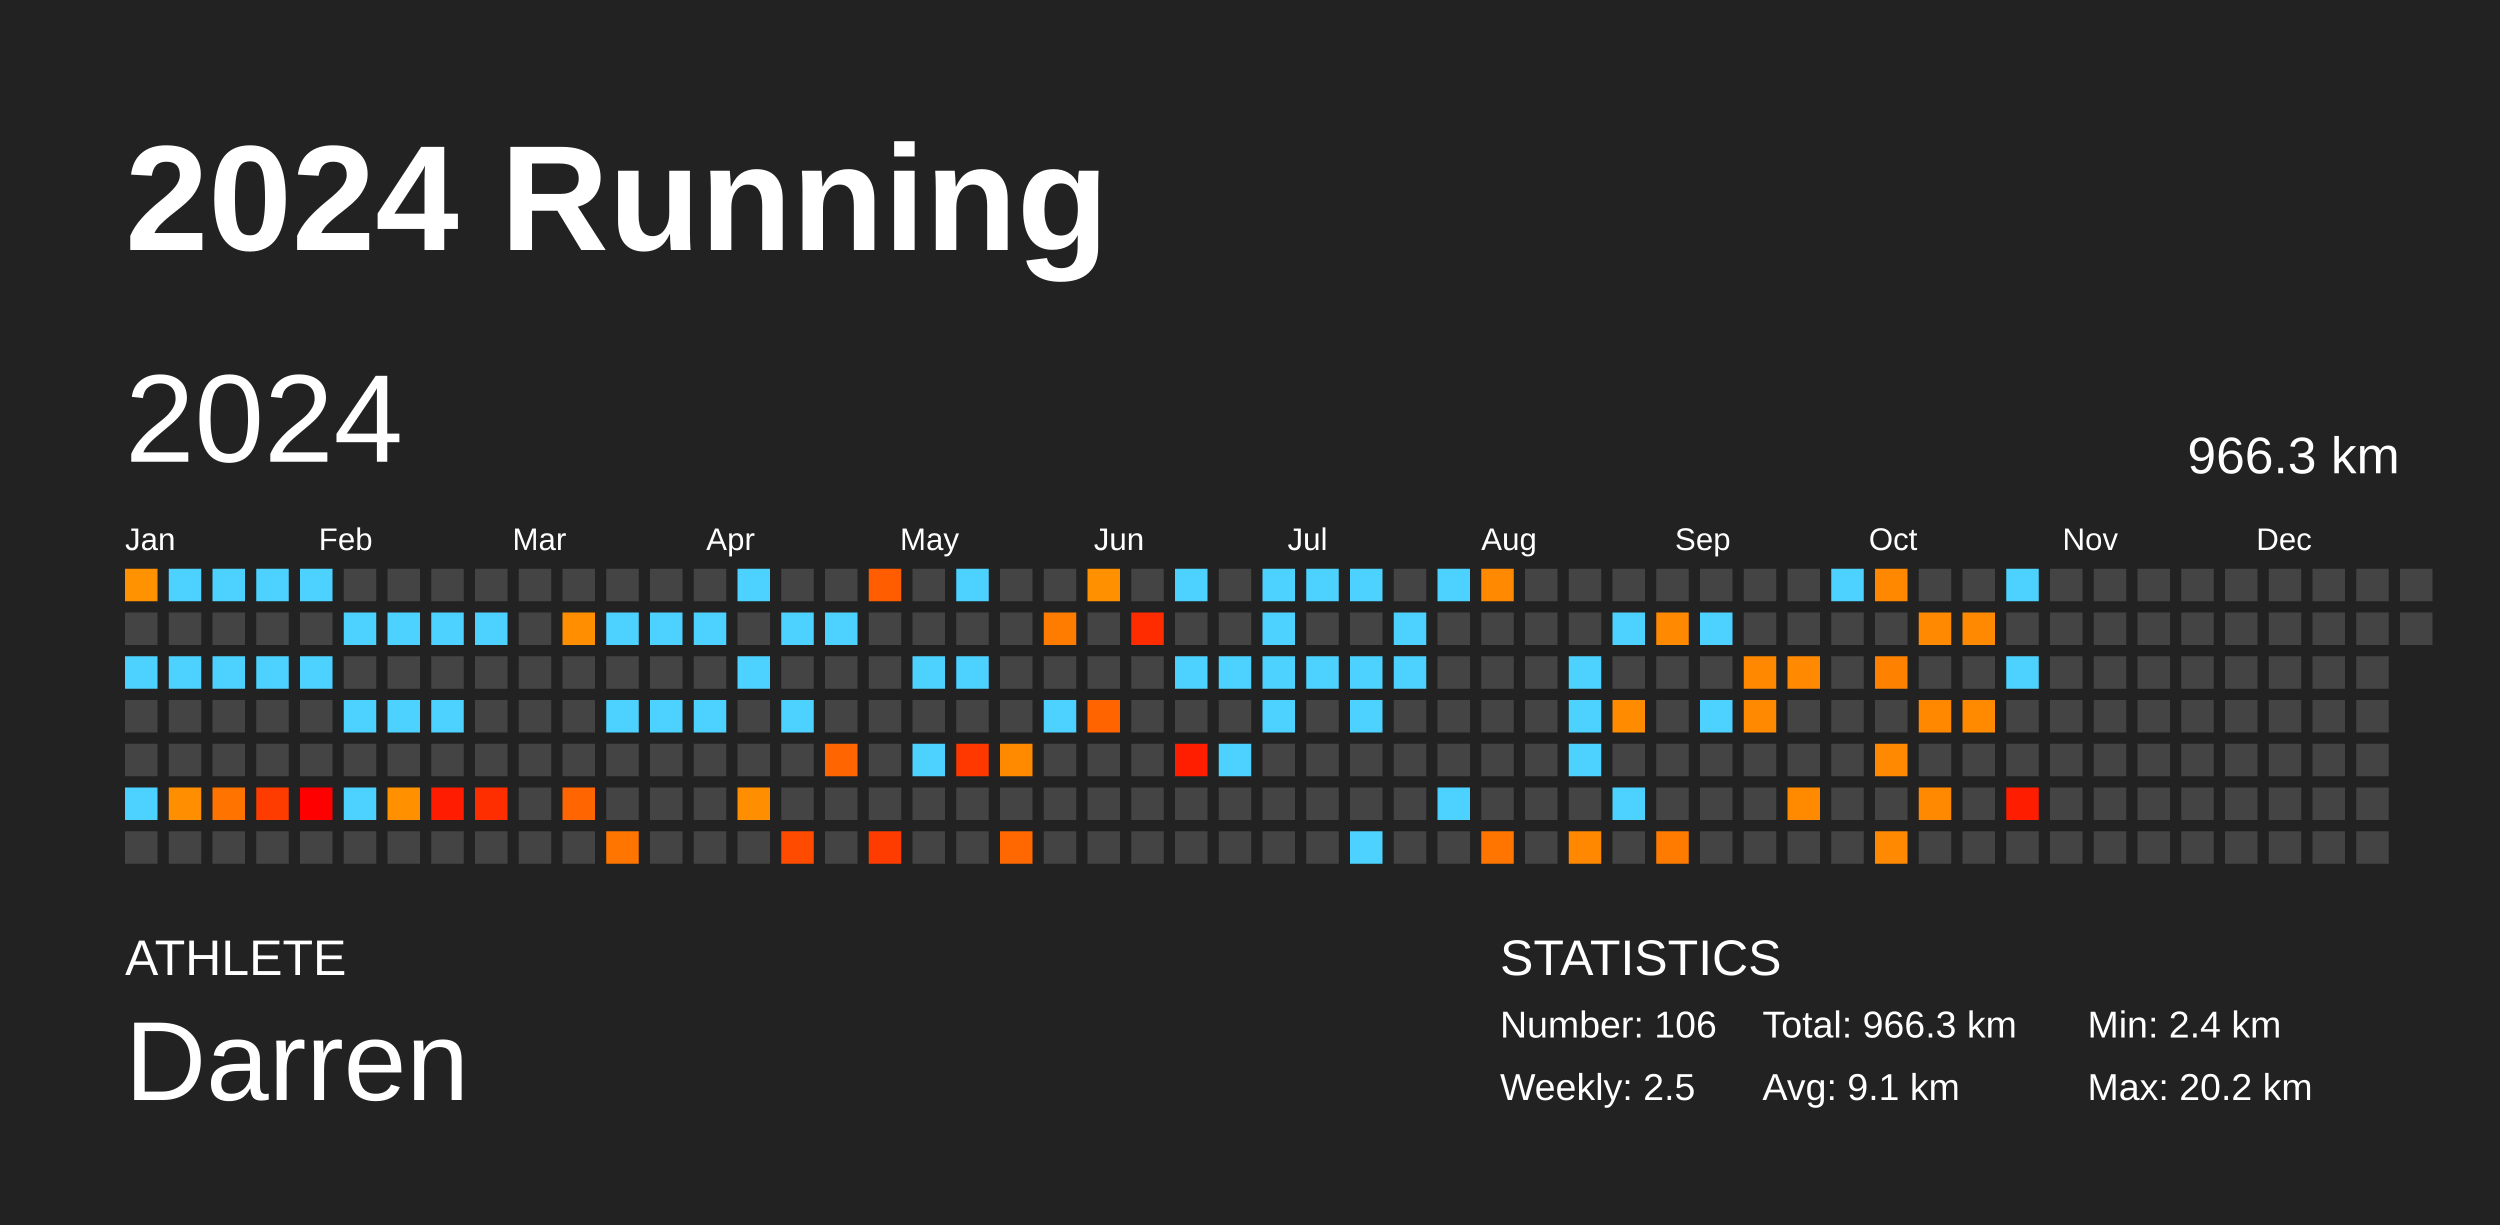
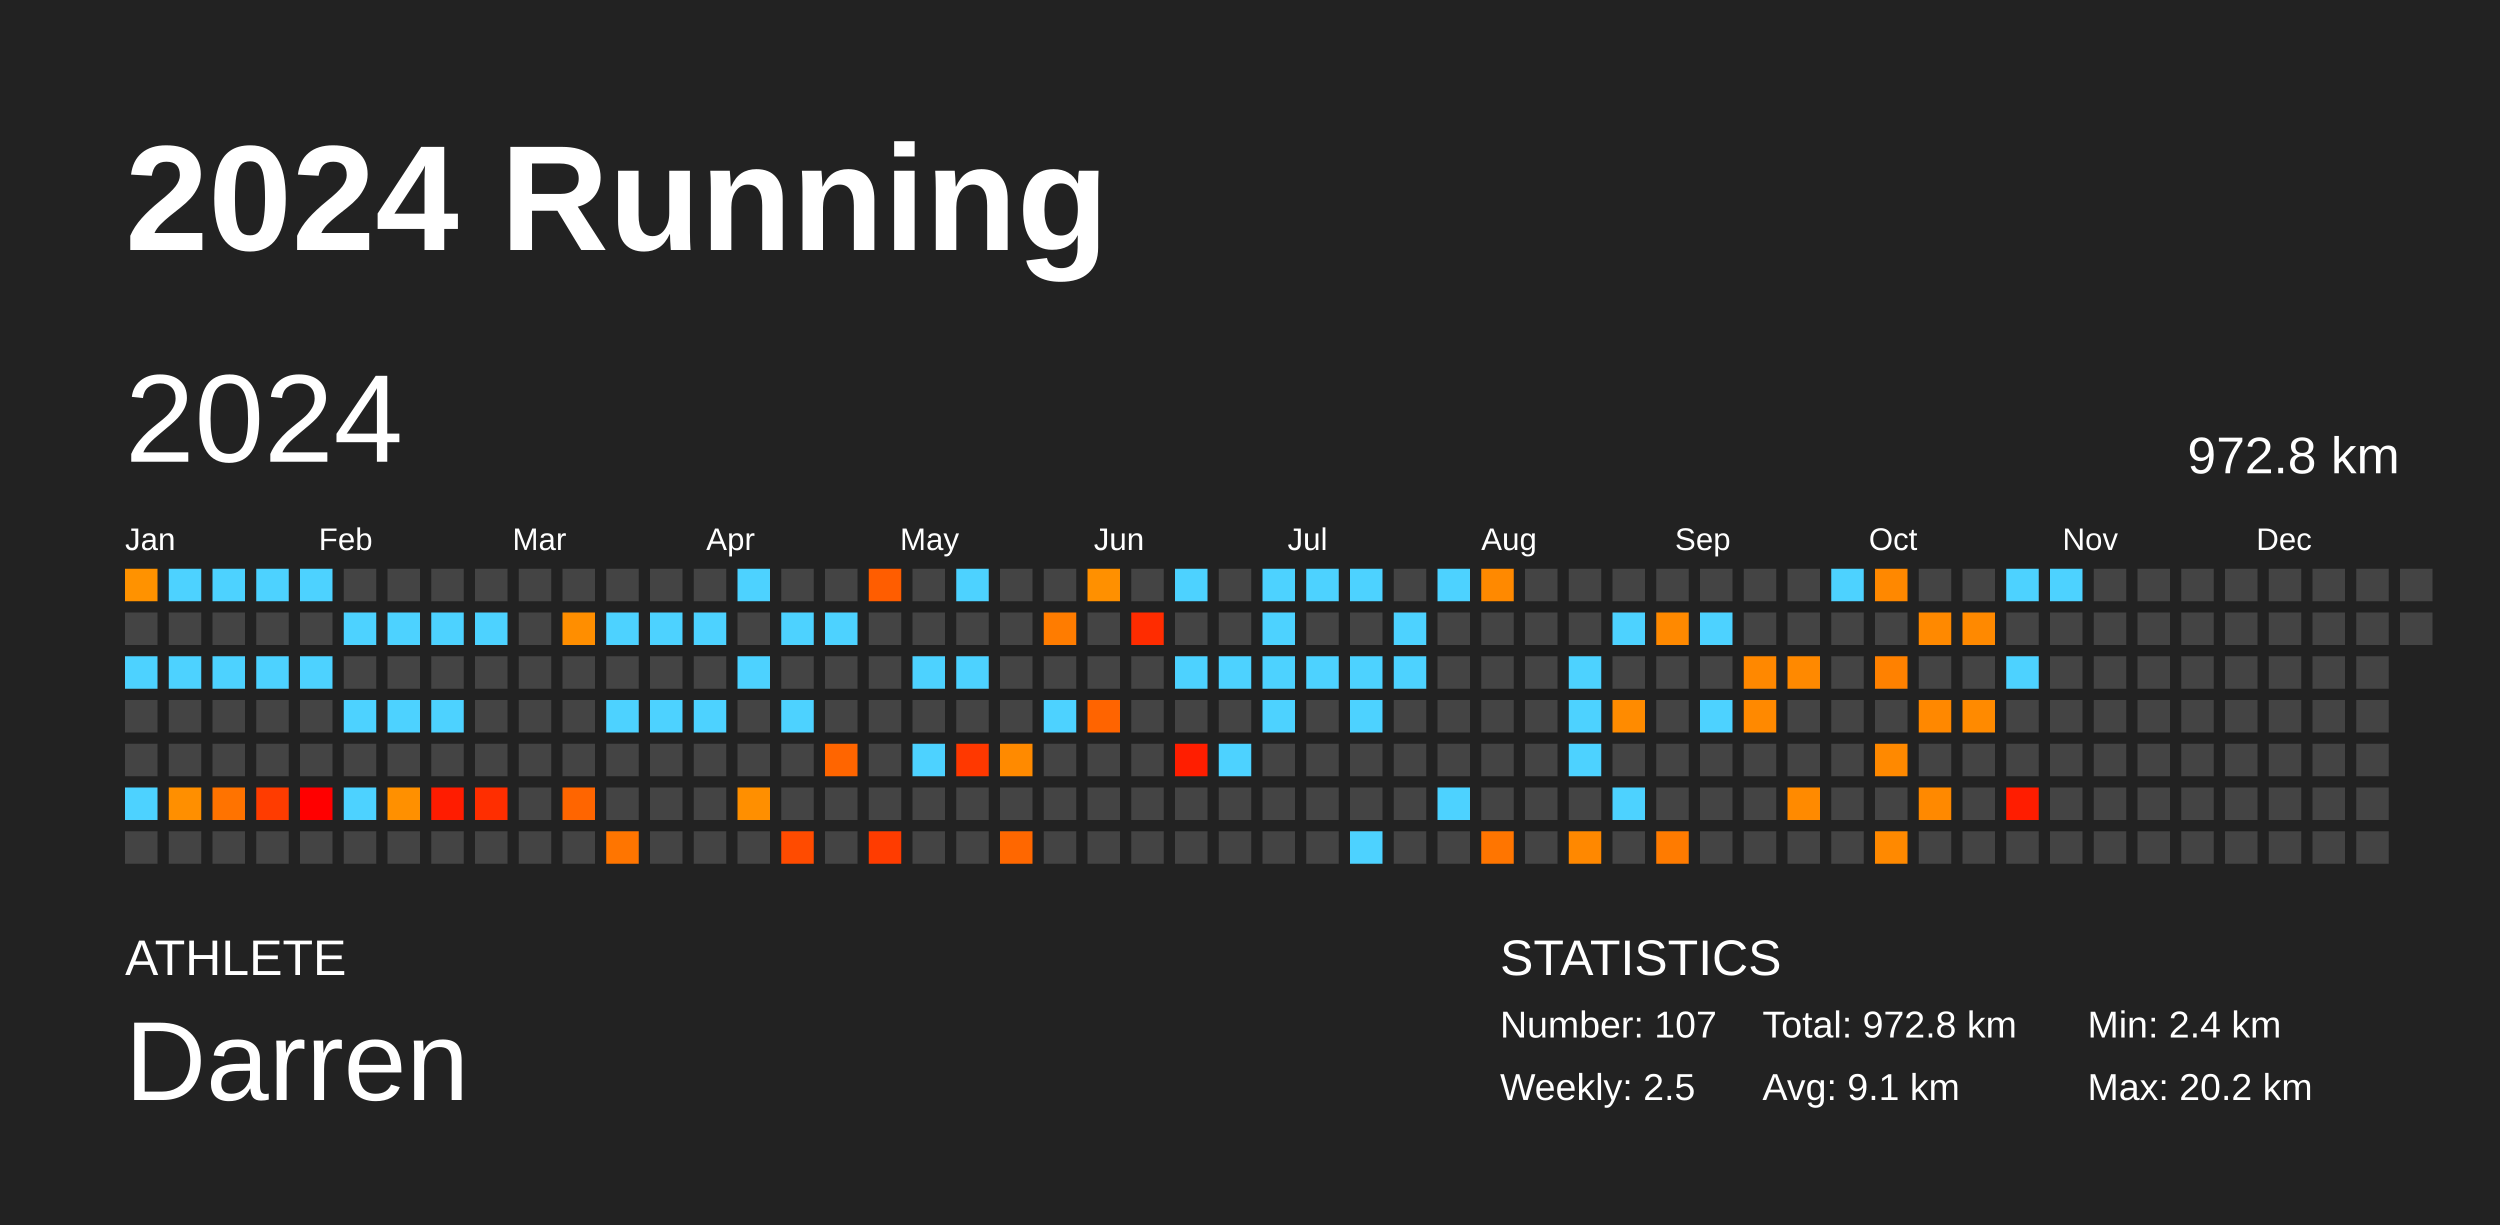
<svg xmlns="http://www.w3.org/2000/svg" baseProfile="full" height="98mm" version="1.1" viewBox="0,0,200,98" width="200mm">
  <defs />
  <rect fill="#222222" height="98" width="200" x="0" y="0" />
  <text fill="#FFFFFF" style="font-size:12px; font-family:Arial; font-weight:bold;" x="10" y="20">2024 Running</text>
  <text fill="#FFFFFF" style="font-size:4px; font-family:Arial" x="10" y="78">ATHLETE</text>
  <text fill="#FFFFFF" style="font-size:9px; font-family:Arial" x="10" y="88">Darren</text>
  <text fill="#FFFFFF" style="font-size:4px; font-family:Arial" x="120" y="78">STATISTICS</text>
-   <text fill="#FFFFFF" style="font-size:3px; font-family:Arial" x="120" y="83">Number: 106</text>
+   <text fill="#FFFFFF" style="font-size:3px; font-family:Arial" x="120" y="83">Number: 107</text>
  <text fill="#FFFFFF" style="font-size:3px; font-family:Arial" x="120" y="88">Weekly: 2.5</text>
-   <text fill="#FFFFFF" style="font-size:3px; font-family:Arial" x="141" y="83">Total: 966.3 km</text>
+   <text fill="#FFFFFF" style="font-size:3px; font-family:Arial" x="141" y="83">Total: 972.8 km</text>
  <text fill="#FFFFFF" style="font-size:3px; font-family:Arial" x="141" y="88">Avg: 9.1 km</text>
  <text fill="#FFFFFF" style="font-size:3px; font-family:Arial" x="167" y="83">Min: 2.4 km</text>
  <text fill="#FFFFFF" style="font-size:3px; font-family:Arial" x="167" y="88">Max: 20.2 km</text>
  <text dominant-baseline="hanging" fill="#FFFFFF" style="font-size:10.0px; font-family:Arial;" x="10" y="30">2024</text>
-   <text dominant-baseline="hanging" fill="#FFFFFF" style="font-size:4.125px; font-family:Arial;" x="175" y="35">966.3 km</text>
+   <text dominant-baseline="hanging" fill="#FFFFFF" style="font-size:4.125px; font-family:Arial;" x="175" y="35">972.8 km</text>
  <text fill="#FFFFFF" style="font-size:2.5px; font-family:Arial" x="10.0" y="44">Jan</text>
  <text fill="#FFFFFF" style="font-size:2.5px; font-family:Arial" x="25.5" y="44">Feb</text>
  <text fill="#FFFFFF" style="font-size:2.5px; font-family:Arial" x="41.0" y="44">Mar</text>
  <text fill="#FFFFFF" style="font-size:2.5px; font-family:Arial" x="56.5" y="44">Apr</text>
  <text fill="#FFFFFF" style="font-size:2.5px; font-family:Arial" x="72.0" y="44">May</text>
  <text fill="#FFFFFF" style="font-size:2.5px; font-family:Arial" x="87.5" y="44">Jun</text>
  <text fill="#FFFFFF" style="font-size:2.5px; font-family:Arial" x="103.0" y="44">Jul</text>
  <text fill="#FFFFFF" style="font-size:2.5px; font-family:Arial" x="118.5" y="44">Aug</text>
  <text fill="#FFFFFF" style="font-size:2.5px; font-family:Arial" x="134.0" y="44">Sep</text>
  <text fill="#FFFFFF" style="font-size:2.5px; font-family:Arial" x="149.5" y="44">Oct</text>
  <text fill="#FFFFFF" style="font-size:2.5px; font-family:Arial" x="165.0" y="44">Nov</text>
  <text fill="#FFFFFF" style="font-size:2.5px; font-family:Arial" x="180.5" y="44">Dec</text>
  <rect fill="#ff9200" height="2.6" width="2.6" x="10.0" y="45.5" />
  <rect fill="#444444" height="2.6" width="2.6" x="10.0" y="49.0" />
  <rect fill="#4dd2ff" height="2.6" width="2.6" x="10.0" y="52.5" />
  <rect fill="#444444" height="2.6" width="2.6" x="10.0" y="56.0" />
  <rect fill="#444444" height="2.6" width="2.6" x="10.0" y="59.5" />
  <rect fill="#4dd2ff" height="2.6" width="2.6" x="10.0" y="63.0" />
  <rect fill="#444444" height="2.6" width="2.6" x="10.0" y="66.5" />
  <rect fill="#4dd2ff" height="2.6" width="2.6" x="13.5" y="45.5" />
  <rect fill="#444444" height="2.6" width="2.6" x="13.5" y="49.0" />
  <rect fill="#4dd2ff" height="2.6" width="2.6" x="13.5" y="52.5" />
  <rect fill="#444444" height="2.6" width="2.6" x="13.5" y="56.0" />
  <rect fill="#444444" height="2.6" width="2.6" x="13.5" y="59.5" />
  <rect fill="#ff8f00" height="2.6" width="2.6" x="13.5" y="63.0" />
  <rect fill="#444444" height="2.6" width="2.6" x="13.5" y="66.5" />
  <rect fill="#4dd2ff" height="2.6" width="2.6" x="17.0" y="45.5" />
  <rect fill="#444444" height="2.6" width="2.6" x="17.0" y="49.0" />
  <rect fill="#4dd2ff" height="2.6" width="2.6" x="17.0" y="52.5" />
  <rect fill="#444444" height="2.6" width="2.6" x="17.0" y="56.0" />
  <rect fill="#444444" height="2.6" width="2.6" x="17.0" y="59.5" />
  <rect fill="#ff7300" height="2.6" width="2.6" x="17.0" y="63.0" />
  <rect fill="#444444" height="2.6" width="2.6" x="17.0" y="66.5" />
  <rect fill="#4dd2ff" height="2.6" width="2.6" x="20.5" y="45.5" />
  <rect fill="#444444" height="2.6" width="2.6" x="20.5" y="49.0" />
  <rect fill="#4dd2ff" height="2.6" width="2.6" x="20.5" y="52.5" />
  <rect fill="#444444" height="2.6" width="2.6" x="20.5" y="56.0" />
  <rect fill="#444444" height="2.6" width="2.6" x="20.5" y="59.5" />
  <rect fill="#ff3c00" height="2.6" width="2.6" x="20.5" y="63.0" />
  <rect fill="#444444" height="2.6" width="2.6" x="20.5" y="66.5" />
  <rect fill="#4dd2ff" height="2.6" width="2.6" x="24.0" y="45.5" />
  <rect fill="#444444" height="2.6" width="2.6" x="24.0" y="49.0" />
  <rect fill="#4dd2ff" height="2.6" width="2.6" x="24.0" y="52.5" />
  <rect fill="#444444" height="2.6" width="2.6" x="24.0" y="56.0" />
  <rect fill="#444444" height="2.6" width="2.6" x="24.0" y="59.5" />
  <rect fill="red" height="2.6" width="2.6" x="24.0" y="63.0" />
  <rect fill="#444444" height="2.6" width="2.6" x="24.0" y="66.5" />
  <rect fill="#444444" height="2.6" width="2.6" x="27.5" y="45.5" />
  <rect fill="#4dd2ff" height="2.6" width="2.6" x="27.5" y="49.0" />
  <rect fill="#444444" height="2.6" width="2.6" x="27.5" y="52.5" />
  <rect fill="#4dd2ff" height="2.6" width="2.6" x="27.5" y="56.0" />
  <rect fill="#444444" height="2.6" width="2.6" x="27.5" y="59.5" />
  <rect fill="#4dd2ff" height="2.6" width="2.6" x="27.5" y="63.0" />
  <rect fill="#444444" height="2.6" width="2.6" x="27.5" y="66.5" />
  <rect fill="#444444" height="2.6" width="2.6" x="31.0" y="45.5" />
  <rect fill="#4dd2ff" height="2.6" width="2.6" x="31.0" y="49.0" />
  <rect fill="#444444" height="2.6" width="2.6" x="31.0" y="52.5" />
  <rect fill="#4dd2ff" height="2.6" width="2.6" x="31.0" y="56.0" />
  <rect fill="#444444" height="2.6" width="2.6" x="31.0" y="59.5" />
  <rect fill="#ff9000" height="2.6" width="2.6" x="31.0" y="63.0" />
  <rect fill="#444444" height="2.6" width="2.6" x="31.0" y="66.5" />
  <rect fill="#444444" height="2.6" width="2.6" x="34.5" y="45.5" />
  <rect fill="#4dd2ff" height="2.6" width="2.6" x="34.5" y="49.0" />
  <rect fill="#444444" height="2.6" width="2.6" x="34.5" y="52.5" />
  <rect fill="#4dd2ff" height="2.6" width="2.6" x="34.5" y="56.0" />
  <rect fill="#444444" height="2.6" width="2.6" x="34.5" y="59.5" />
  <rect fill="#ff1c00" height="2.6" width="2.6" x="34.5" y="63.0" />
  <rect fill="#444444" height="2.6" width="2.6" x="34.5" y="66.5" />
  <rect fill="#444444" height="2.6" width="2.6" x="38.0" y="45.5" />
  <rect fill="#4dd2ff" height="2.6" width="2.6" x="38.0" y="49.0" />
  <rect fill="#444444" height="2.6" width="2.6" x="38.0" y="52.5" />
  <rect fill="#444444" height="2.6" width="2.6" x="38.0" y="56.0" />
  <rect fill="#444444" height="2.6" width="2.6" x="38.0" y="59.5" />
  <rect fill="#ff2e00" height="2.6" width="2.6" x="38.0" y="63.0" />
  <rect fill="#444444" height="2.6" width="2.6" x="38.0" y="66.5" />
  <rect fill="#444444" height="2.6" width="2.6" x="41.5" y="45.5" />
  <rect fill="#444444" height="2.6" width="2.6" x="41.5" y="49.0" />
  <rect fill="#444444" height="2.6" width="2.6" x="41.5" y="52.5" />
  <rect fill="#444444" height="2.6" width="2.6" x="41.5" y="56.0" />
  <rect fill="#444444" height="2.6" width="2.6" x="41.5" y="59.5" />
  <rect fill="#444444" height="2.6" width="2.6" x="41.5" y="63.0" />
  <rect fill="#444444" height="2.6" width="2.6" x="41.5" y="66.5" />
  <rect fill="#444444" height="2.6" width="2.6" x="45.0" y="45.5" />
  <rect fill="#ff8e00" height="2.6" width="2.6" x="45.0" y="49.0" />
  <rect fill="#444444" height="2.6" width="2.6" x="45.0" y="52.5" />
  <rect fill="#444444" height="2.6" width="2.6" x="45.0" y="56.0" />
  <rect fill="#444444" height="2.6" width="2.6" x="45.0" y="59.5" />
  <rect fill="#ff6500" height="2.6" width="2.6" x="45.0" y="63.0" />
  <rect fill="#444444" height="2.6" width="2.6" x="45.0" y="66.5" />
  <rect fill="#444444" height="2.6" width="2.6" x="48.5" y="45.5" />
  <rect fill="#4dd2ff" height="2.6" width="2.6" x="48.5" y="49.0" />
  <rect fill="#444444" height="2.6" width="2.6" x="48.5" y="52.5" />
  <rect fill="#4dd2ff" height="2.6" width="2.6" x="48.5" y="56.0" />
  <rect fill="#444444" height="2.6" width="2.6" x="48.5" y="59.5" />
  <rect fill="#444444" height="2.6" width="2.6" x="48.5" y="63.0" />
  <rect fill="#ff7500" height="2.6" width="2.6" x="48.5" y="66.5" />
  <rect fill="#444444" height="2.6" width="2.6" x="52.0" y="45.5" />
  <rect fill="#4dd2ff" height="2.6" width="2.6" x="52.0" y="49.0" />
  <rect fill="#444444" height="2.6" width="2.6" x="52.0" y="52.5" />
  <rect fill="#4dd2ff" height="2.6" width="2.6" x="52.0" y="56.0" />
  <rect fill="#444444" height="2.6" width="2.6" x="52.0" y="59.5" />
  <rect fill="#444444" height="2.6" width="2.6" x="52.0" y="63.0" />
  <rect fill="#444444" height="2.6" width="2.6" x="52.0" y="66.5" />
  <rect fill="#444444" height="2.6" width="2.6" x="55.5" y="45.5" />
  <rect fill="#4dd2ff" height="2.6" width="2.6" x="55.5" y="49.0" />
  <rect fill="#444444" height="2.6" width="2.6" x="55.5" y="52.5" />
  <rect fill="#4dd2ff" height="2.6" width="2.6" x="55.5" y="56.0" />
  <rect fill="#444444" height="2.6" width="2.6" x="55.5" y="59.5" />
  <rect fill="#444444" height="2.6" width="2.6" x="55.5" y="63.0" />
  <rect fill="#444444" height="2.6" width="2.6" x="55.5" y="66.5" />
  <rect fill="#4dd2ff" height="2.6" width="2.6" x="59.0" y="45.5" />
  <rect fill="#444444" height="2.6" width="2.6" x="59.0" y="49.0" />
  <rect fill="#4dd2ff" height="2.6" width="2.6" x="59.0" y="52.5" />
  <rect fill="#444444" height="2.6" width="2.6" x="59.0" y="56.0" />
  <rect fill="#444444" height="2.6" width="2.6" x="59.0" y="59.5" />
  <rect fill="#ff8f00" height="2.6" width="2.6" x="59.0" y="63.0" />
  <rect fill="#444444" height="2.6" width="2.6" x="59.0" y="66.5" />
  <rect fill="#444444" height="2.6" width="2.6" x="62.5" y="45.5" />
  <rect fill="#4dd2ff" height="2.6" width="2.6" x="62.5" y="49.0" />
  <rect fill="#444444" height="2.6" width="2.6" x="62.5" y="52.5" />
  <rect fill="#4dd2ff" height="2.6" width="2.6" x="62.5" y="56.0" />
  <rect fill="#444444" height="2.6" width="2.6" x="62.5" y="59.5" />
  <rect fill="#444444" height="2.6" width="2.6" x="62.5" y="63.0" />
  <rect fill="#ff4b00" height="2.6" width="2.6" x="62.5" y="66.5" />
  <rect fill="#444444" height="2.6" width="2.6" x="66.0" y="45.5" />
  <rect fill="#4dd2ff" height="2.6" width="2.6" x="66.0" y="49.0" />
  <rect fill="#444444" height="2.6" width="2.6" x="66.0" y="52.5" />
  <rect fill="#444444" height="2.6" width="2.6" x="66.0" y="56.0" />
  <rect fill="#ff6500" height="2.6" width="2.6" x="66.0" y="59.5" />
  <rect fill="#444444" height="2.6" width="2.6" x="66.0" y="63.0" />
  <rect fill="#444444" height="2.6" width="2.6" x="66.0" y="66.5" />
  <rect fill="#ff5d00" height="2.6" width="2.6" x="69.5" y="45.5" />
  <rect fill="#444444" height="2.6" width="2.6" x="69.5" y="49.0" />
  <rect fill="#444444" height="2.6" width="2.6" x="69.5" y="52.5" />
  <rect fill="#444444" height="2.6" width="2.6" x="69.5" y="56.0" />
  <rect fill="#444444" height="2.6" width="2.6" x="69.5" y="59.5" />
  <rect fill="#444444" height="2.6" width="2.6" x="69.5" y="63.0" />
  <rect fill="#ff3c00" height="2.6" width="2.6" x="69.5" y="66.5" />
  <rect fill="#444444" height="2.6" width="2.6" x="73.0" y="45.5" />
  <rect fill="#444444" height="2.6" width="2.6" x="73.0" y="49.0" />
  <rect fill="#4dd2ff" height="2.6" width="2.6" x="73.0" y="52.5" />
  <rect fill="#444444" height="2.6" width="2.6" x="73.0" y="56.0" />
  <rect fill="#4dd2ff" height="2.6" width="2.6" x="73.0" y="59.5" />
  <rect fill="#444444" height="2.6" width="2.6" x="73.0" y="63.0" />
  <rect fill="#444444" height="2.6" width="2.6" x="73.0" y="66.5" />
  <rect fill="#4dd2ff" height="2.6" width="2.6" x="76.5" y="45.5" />
  <rect fill="#444444" height="2.6" width="2.6" x="76.5" y="49.0" />
  <rect fill="#4dd2ff" height="2.6" width="2.6" x="76.5" y="52.5" />
  <rect fill="#444444" height="2.6" width="2.6" x="76.5" y="56.0" />
  <rect fill="#ff3800" height="2.6" width="2.6" x="76.5" y="59.5" />
  <rect fill="#444444" height="2.6" width="2.6" x="76.5" y="63.0" />
  <rect fill="#444444" height="2.6" width="2.6" x="76.5" y="66.5" />
  <rect fill="#444444" height="2.6" width="2.6" x="80.0" y="45.5" />
  <rect fill="#444444" height="2.6" width="2.6" x="80.0" y="49.0" />
  <rect fill="#444444" height="2.6" width="2.6" x="80.0" y="52.5" />
  <rect fill="#444444" height="2.6" width="2.6" x="80.0" y="56.0" />
  <rect fill="#ff8a00" height="2.6" width="2.6" x="80.0" y="59.5" />
  <rect fill="#444444" height="2.6" width="2.6" x="80.0" y="63.0" />
  <rect fill="#ff6700" height="2.6" width="2.6" x="80.0" y="66.5" />
  <rect fill="#444444" height="2.6" width="2.6" x="83.5" y="45.5" />
  <rect fill="#ff7c00" height="2.6" width="2.6" x="83.5" y="49.0" />
  <rect fill="#444444" height="2.6" width="2.6" x="83.5" y="52.5" />
  <rect fill="#4dd2ff" height="2.6" width="2.6" x="83.5" y="56.0" />
  <rect fill="#444444" height="2.6" width="2.6" x="83.5" y="59.5" />
  <rect fill="#444444" height="2.6" width="2.6" x="83.5" y="63.0" />
  <rect fill="#444444" height="2.6" width="2.6" x="83.5" y="66.5" />
  <rect fill="#ff9000" height="2.6" width="2.6" x="87.0" y="45.5" />
  <rect fill="#444444" height="2.6" width="2.6" x="87.0" y="49.0" />
  <rect fill="#444444" height="2.6" width="2.6" x="87.0" y="52.5" />
  <rect fill="#ff6400" height="2.6" width="2.6" x="87.0" y="56.0" />
  <rect fill="#444444" height="2.6" width="2.6" x="87.0" y="59.5" />
  <rect fill="#444444" height="2.6" width="2.6" x="87.0" y="63.0" />
  <rect fill="#444444" height="2.6" width="2.6" x="87.0" y="66.5" />
  <rect fill="#444444" height="2.6" width="2.6" x="90.5" y="45.5" />
  <rect fill="#ff2c00" height="2.6" width="2.6" x="90.5" y="49.0" />
  <rect fill="#444444" height="2.6" width="2.6" x="90.5" y="52.5" />
  <rect fill="#444444" height="2.6" width="2.6" x="90.5" y="56.0" />
  <rect fill="#444444" height="2.6" width="2.6" x="90.5" y="59.5" />
  <rect fill="#444444" height="2.6" width="2.6" x="90.5" y="63.0" />
  <rect fill="#444444" height="2.6" width="2.6" x="90.5" y="66.5" />
  <rect fill="#4dd2ff" height="2.6" width="2.6" x="94.0" y="45.5" />
  <rect fill="#444444" height="2.6" width="2.6" x="94.0" y="49.0" />
  <rect fill="#4dd2ff" height="2.6" width="2.6" x="94.0" y="52.5" />
  <rect fill="#444444" height="2.6" width="2.6" x="94.0" y="56.0" />
  <rect fill="#ff1e00" height="2.6" width="2.6" x="94.0" y="59.5" />
  <rect fill="#444444" height="2.6" width="2.6" x="94.0" y="63.0" />
  <rect fill="#444444" height="2.6" width="2.6" x="94.0" y="66.5" />
  <rect fill="#444444" height="2.6" width="2.6" x="97.5" y="45.5" />
  <rect fill="#444444" height="2.6" width="2.6" x="97.5" y="49.0" />
  <rect fill="#4dd2ff" height="2.6" width="2.6" x="97.5" y="52.5" />
  <rect fill="#444444" height="2.6" width="2.6" x="97.5" y="56.0" />
  <rect fill="#4dd2ff" height="2.6" width="2.6" x="97.5" y="59.5" />
  <rect fill="#444444" height="2.6" width="2.6" x="97.5" y="63.0" />
  <rect fill="#444444" height="2.6" width="2.6" x="97.5" y="66.5" />
  <rect fill="#4dd2ff" height="2.6" width="2.6" x="101.0" y="45.5" />
  <rect fill="#4dd2ff" height="2.6" width="2.6" x="101.0" y="49.0" />
  <rect fill="#4dd2ff" height="2.6" width="2.6" x="101.0" y="52.5" />
  <rect fill="#4dd2ff" height="2.6" width="2.6" x="101.0" y="56.0" />
  <rect fill="#444444" height="2.6" width="2.6" x="101.0" y="59.5" />
  <rect fill="#444444" height="2.6" width="2.6" x="101.0" y="63.0" />
  <rect fill="#444444" height="2.6" width="2.6" x="101.0" y="66.5" />
  <rect fill="#4dd2ff" height="2.6" width="2.6" x="104.5" y="45.5" />
  <rect fill="#444444" height="2.6" width="2.6" x="104.5" y="49.0" />
  <rect fill="#4dd2ff" height="2.6" width="2.6" x="104.5" y="52.5" />
  <rect fill="#444444" height="2.6" width="2.6" x="104.5" y="56.0" />
  <rect fill="#444444" height="2.6" width="2.6" x="104.5" y="59.5" />
  <rect fill="#444444" height="2.6" width="2.6" x="104.5" y="63.0" />
  <rect fill="#444444" height="2.6" width="2.6" x="104.5" y="66.5" />
  <rect fill="#4dd2ff" height="2.6" width="2.6" x="108.0" y="45.5" />
  <rect fill="#444444" height="2.6" width="2.6" x="108.0" y="49.0" />
  <rect fill="#4dd2ff" height="2.6" width="2.6" x="108.0" y="52.5" />
  <rect fill="#4dd2ff" height="2.6" width="2.6" x="108.0" y="56.0" />
  <rect fill="#444444" height="2.6" width="2.6" x="108.0" y="59.5" />
  <rect fill="#444444" height="2.6" width="2.6" x="108.0" y="63.0" />
  <rect fill="#4dd2ff" height="2.6" width="2.6" x="108.0" y="66.5" />
  <rect fill="#444444" height="2.6" width="2.6" x="111.5" y="45.5" />
  <rect fill="#4dd2ff" height="2.6" width="2.6" x="111.5" y="49.0" />
  <rect fill="#4dd2ff" height="2.6" width="2.6" x="111.5" y="52.5" />
  <rect fill="#444444" height="2.6" width="2.6" x="111.5" y="56.0" />
  <rect fill="#444444" height="2.6" width="2.6" x="111.5" y="59.5" />
  <rect fill="#444444" height="2.6" width="2.6" x="111.5" y="63.0" />
  <rect fill="#444444" height="2.6" width="2.6" x="111.5" y="66.5" />
  <rect fill="#4dd2ff" height="2.6" width="2.6" x="115.0" y="45.5" />
  <rect fill="#444444" height="2.6" width="2.6" x="115.0" y="49.0" />
  <rect fill="#444444" height="2.6" width="2.6" x="115.0" y="52.5" />
  <rect fill="#444444" height="2.6" width="2.6" x="115.0" y="56.0" />
  <rect fill="#444444" height="2.6" width="2.6" x="115.0" y="59.5" />
  <rect fill="#4dd2ff" height="2.6" width="2.6" x="115.0" y="63.0" />
  <rect fill="#444444" height="2.6" width="2.6" x="115.0" y="66.5" />
  <rect fill="#ff8900" height="2.6" width="2.6" x="118.5" y="45.5" />
  <rect fill="#444444" height="2.6" width="2.6" x="118.5" y="49.0" />
  <rect fill="#444444" height="2.6" width="2.6" x="118.5" y="52.5" />
  <rect fill="#444444" height="2.6" width="2.6" x="118.5" y="56.0" />
  <rect fill="#444444" height="2.6" width="2.6" x="118.5" y="59.5" />
  <rect fill="#444444" height="2.6" width="2.6" x="118.5" y="63.0" />
  <rect fill="#ff7500" height="2.6" width="2.6" x="118.5" y="66.5" />
  <rect fill="#444444" height="2.6" width="2.6" x="122.0" y="45.5" />
  <rect fill="#444444" height="2.6" width="2.6" x="122.0" y="49.0" />
  <rect fill="#444444" height="2.6" width="2.6" x="122.0" y="52.5" />
  <rect fill="#444444" height="2.6" width="2.6" x="122.0" y="56.0" />
  <rect fill="#444444" height="2.6" width="2.6" x="122.0" y="59.5" />
  <rect fill="#444444" height="2.6" width="2.6" x="122.0" y="63.0" />
  <rect fill="#444444" height="2.6" width="2.6" x="122.0" y="66.5" />
  <rect fill="#444444" height="2.6" width="2.6" x="125.5" y="45.5" />
  <rect fill="#444444" height="2.6" width="2.6" x="125.5" y="49.0" />
  <rect fill="#4dd2ff" height="2.6" width="2.6" x="125.5" y="52.5" />
  <rect fill="#4dd2ff" height="2.6" width="2.6" x="125.5" y="56.0" />
  <rect fill="#4dd2ff" height="2.6" width="2.6" x="125.5" y="59.5" />
  <rect fill="#444444" height="2.6" width="2.6" x="125.5" y="63.0" />
  <rect fill="#ff8800" height="2.6" width="2.6" x="125.5" y="66.5" />
  <rect fill="#444444" height="2.6" width="2.6" x="129.0" y="45.5" />
  <rect fill="#4dd2ff" height="2.6" width="2.6" x="129.0" y="49.0" />
  <rect fill="#444444" height="2.6" width="2.6" x="129.0" y="52.5" />
  <rect fill="#ff8b00" height="2.6" width="2.6" x="129.0" y="56.0" />
  <rect fill="#444444" height="2.6" width="2.6" x="129.0" y="59.5" />
  <rect fill="#4dd2ff" height="2.6" width="2.6" x="129.0" y="63.0" />
  <rect fill="#444444" height="2.6" width="2.6" x="129.0" y="66.5" />
  <rect fill="#444444" height="2.6" width="2.6" x="132.5" y="45.5" />
  <rect fill="#ff8900" height="2.6" width="2.6" x="132.5" y="49.0" />
  <rect fill="#444444" height="2.6" width="2.6" x="132.5" y="52.5" />
  <rect fill="#444444" height="2.6" width="2.6" x="132.5" y="56.0" />
  <rect fill="#444444" height="2.6" width="2.6" x="132.5" y="59.5" />
  <rect fill="#444444" height="2.6" width="2.6" x="132.5" y="63.0" />
  <rect fill="#ff7b00" height="2.6" width="2.6" x="132.5" y="66.5" />
  <rect fill="#444444" height="2.6" width="2.6" x="136.0" y="45.5" />
  <rect fill="#4dd2ff" height="2.6" width="2.6" x="136.0" y="49.0" />
  <rect fill="#444444" height="2.6" width="2.6" x="136.0" y="52.5" />
  <rect fill="#4dd2ff" height="2.6" width="2.6" x="136.0" y="56.0" />
  <rect fill="#444444" height="2.6" width="2.6" x="136.0" y="59.5" />
  <rect fill="#444444" height="2.6" width="2.6" x="136.0" y="63.0" />
  <rect fill="#444444" height="2.6" width="2.6" x="136.0" y="66.5" />
  <rect fill="#444444" height="2.6" width="2.6" x="139.5" y="45.5" />
  <rect fill="#444444" height="2.6" width="2.6" x="139.5" y="49.0" />
  <rect fill="#ff8800" height="2.6" width="2.6" x="139.5" y="52.5" />
  <rect fill="#ff8900" height="2.6" width="2.6" x="139.5" y="56.0" />
  <rect fill="#444444" height="2.6" width="2.6" x="139.5" y="59.5" />
  <rect fill="#444444" height="2.6" width="2.6" x="139.5" y="63.0" />
  <rect fill="#444444" height="2.6" width="2.6" x="139.5" y="66.5" />
  <rect fill="#444444" height="2.6" width="2.6" x="143.0" y="45.5" />
  <rect fill="#444444" height="2.6" width="2.6" x="143.0" y="49.0" />
  <rect fill="#ff8900" height="2.6" width="2.6" x="143.0" y="52.5" />
  <rect fill="#444444" height="2.6" width="2.6" x="143.0" y="56.0" />
  <rect fill="#444444" height="2.6" width="2.6" x="143.0" y="59.5" />
  <rect fill="#ff8a00" height="2.6" width="2.6" x="143.0" y="63.0" />
  <rect fill="#444444" height="2.6" width="2.6" x="143.0" y="66.5" />
  <rect fill="#4dd2ff" height="2.6" width="2.6" x="146.5" y="45.5" />
  <rect fill="#444444" height="2.6" width="2.6" x="146.5" y="49.0" />
  <rect fill="#444444" height="2.6" width="2.6" x="146.5" y="52.5" />
  <rect fill="#444444" height="2.6" width="2.6" x="146.5" y="56.0" />
  <rect fill="#444444" height="2.6" width="2.6" x="146.5" y="59.5" />
  <rect fill="#444444" height="2.6" width="2.6" x="146.5" y="63.0" />
  <rect fill="#444444" height="2.6" width="2.6" x="146.5" y="66.5" />
  <rect fill="#ff8800" height="2.6" width="2.6" x="150.0" y="45.5" />
  <rect fill="#444444" height="2.6" width="2.6" x="150.0" y="49.0" />
  <rect fill="#ff8100" height="2.6" width="2.6" x="150.0" y="52.5" />
  <rect fill="#444444" height="2.6" width="2.6" x="150.0" y="56.0" />
  <rect fill="#ff8900" height="2.6" width="2.6" x="150.0" y="59.5" />
  <rect fill="#444444" height="2.6" width="2.6" x="150.0" y="63.0" />
  <rect fill="#ff8900" height="2.6" width="2.6" x="150.0" y="66.5" />
  <rect fill="#444444" height="2.6" width="2.6" x="153.5" y="45.5" />
  <rect fill="#ff8900" height="2.6" width="2.6" x="153.5" y="49.0" />
  <rect fill="#444444" height="2.6" width="2.6" x="153.5" y="52.5" />
  <rect fill="#ff8800" height="2.6" width="2.6" x="153.5" y="56.0" />
  <rect fill="#444444" height="2.6" width="2.6" x="153.5" y="59.5" />
  <rect fill="#ff8900" height="2.6" width="2.6" x="153.5" y="63.0" />
  <rect fill="#444444" height="2.6" width="2.6" x="153.5" y="66.5" />
  <rect fill="#444444" height="2.6" width="2.6" x="157.0" y="45.5" />
  <rect fill="#ff8900" height="2.6" width="2.6" x="157.0" y="49.0" />
  <rect fill="#444444" height="2.6" width="2.6" x="157.0" y="52.5" />
  <rect fill="#ff8a00" height="2.6" width="2.6" x="157.0" y="56.0" />
  <rect fill="#444444" height="2.6" width="2.6" x="157.0" y="59.5" />
  <rect fill="#444444" height="2.6" width="2.6" x="157.0" y="63.0" />
  <rect fill="#444444" height="2.6" width="2.6" x="157.0" y="66.5" />
  <rect fill="#4dd2ff" height="2.6" width="2.6" x="160.5" y="45.5" />
  <rect fill="#444444" height="2.6" width="2.6" x="160.5" y="49.0" />
  <rect fill="#4dd2ff" height="2.6" width="2.6" x="160.5" y="52.5" />
  <rect fill="#444444" height="2.6" width="2.6" x="160.5" y="56.0" />
  <rect fill="#444444" height="2.6" width="2.6" x="160.5" y="59.5" />
  <rect fill="#ff1d00" height="2.6" width="2.6" x="160.5" y="63.0" />
  <rect fill="#444444" height="2.6" width="2.6" x="160.5" y="66.5" />
-   <rect fill="#444444" height="2.6" width="2.6" x="164.0" y="45.5" />
+   <rect fill="#4dd2ff" height="2.6" width="2.6" x="164.0" y="45.5" />
  <rect fill="#444444" height="2.6" width="2.6" x="164.0" y="49.0" />
  <rect fill="#444444" height="2.6" width="2.6" x="164.0" y="52.5" />
  <rect fill="#444444" height="2.6" width="2.6" x="164.0" y="56.0" />
  <rect fill="#444444" height="2.6" width="2.6" x="164.0" y="59.5" />
  <rect fill="#444444" height="2.6" width="2.6" x="164.0" y="63.0" />
  <rect fill="#444444" height="2.6" width="2.6" x="164.0" y="66.5" />
  <rect fill="#444444" height="2.6" width="2.6" x="167.5" y="45.5" />
  <rect fill="#444444" height="2.6" width="2.6" x="167.5" y="49.0" />
  <rect fill="#444444" height="2.6" width="2.6" x="167.5" y="52.5" />
  <rect fill="#444444" height="2.6" width="2.6" x="167.5" y="56.0" />
  <rect fill="#444444" height="2.6" width="2.6" x="167.5" y="59.5" />
  <rect fill="#444444" height="2.6" width="2.6" x="167.5" y="63.0" />
  <rect fill="#444444" height="2.6" width="2.6" x="167.5" y="66.5" />
  <rect fill="#444444" height="2.6" width="2.6" x="171.0" y="45.5" />
  <rect fill="#444444" height="2.6" width="2.6" x="171.0" y="49.0" />
  <rect fill="#444444" height="2.6" width="2.6" x="171.0" y="52.5" />
  <rect fill="#444444" height="2.6" width="2.6" x="171.0" y="56.0" />
  <rect fill="#444444" height="2.6" width="2.6" x="171.0" y="59.5" />
  <rect fill="#444444" height="2.6" width="2.6" x="171.0" y="63.0" />
  <rect fill="#444444" height="2.6" width="2.6" x="171.0" y="66.5" />
  <rect fill="#444444" height="2.6" width="2.6" x="174.5" y="45.5" />
  <rect fill="#444444" height="2.6" width="2.6" x="174.5" y="49.0" />
  <rect fill="#444444" height="2.6" width="2.6" x="174.5" y="52.5" />
  <rect fill="#444444" height="2.6" width="2.6" x="174.5" y="56.0" />
  <rect fill="#444444" height="2.6" width="2.6" x="174.5" y="59.5" />
  <rect fill="#444444" height="2.6" width="2.6" x="174.5" y="63.0" />
  <rect fill="#444444" height="2.6" width="2.6" x="174.5" y="66.5" />
  <rect fill="#444444" height="2.6" width="2.6" x="178.0" y="45.5" />
  <rect fill="#444444" height="2.6" width="2.6" x="178.0" y="49.0" />
  <rect fill="#444444" height="2.6" width="2.6" x="178.0" y="52.5" />
  <rect fill="#444444" height="2.6" width="2.6" x="178.0" y="56.0" />
  <rect fill="#444444" height="2.6" width="2.6" x="178.0" y="59.5" />
  <rect fill="#444444" height="2.6" width="2.6" x="178.0" y="63.0" />
  <rect fill="#444444" height="2.6" width="2.6" x="178.0" y="66.5" />
  <rect fill="#444444" height="2.6" width="2.6" x="181.5" y="45.5" />
  <rect fill="#444444" height="2.6" width="2.6" x="181.5" y="49.0" />
  <rect fill="#444444" height="2.6" width="2.6" x="181.5" y="52.5" />
  <rect fill="#444444" height="2.6" width="2.6" x="181.5" y="56.0" />
  <rect fill="#444444" height="2.6" width="2.6" x="181.5" y="59.5" />
  <rect fill="#444444" height="2.6" width="2.6" x="181.5" y="63.0" />
  <rect fill="#444444" height="2.6" width="2.6" x="181.5" y="66.5" />
  <rect fill="#444444" height="2.6" width="2.6" x="185.0" y="45.5" />
  <rect fill="#444444" height="2.6" width="2.6" x="185.0" y="49.0" />
  <rect fill="#444444" height="2.6" width="2.6" x="185.0" y="52.5" />
  <rect fill="#444444" height="2.6" width="2.6" x="185.0" y="56.0" />
  <rect fill="#444444" height="2.6" width="2.6" x="185.0" y="59.5" />
  <rect fill="#444444" height="2.6" width="2.6" x="185.0" y="63.0" />
  <rect fill="#444444" height="2.6" width="2.6" x="185.0" y="66.5" />
  <rect fill="#444444" height="2.6" width="2.6" x="188.5" y="45.5" />
  <rect fill="#444444" height="2.6" width="2.6" x="188.5" y="49.0" />
  <rect fill="#444444" height="2.6" width="2.6" x="188.5" y="52.5" />
  <rect fill="#444444" height="2.6" width="2.6" x="188.5" y="56.0" />
  <rect fill="#444444" height="2.6" width="2.6" x="188.5" y="59.5" />
  <rect fill="#444444" height="2.6" width="2.6" x="188.5" y="63.0" />
  <rect fill="#444444" height="2.6" width="2.6" x="188.5" y="66.5" />
  <rect fill="#444444" height="2.6" width="2.6" x="192.0" y="45.5" />
  <rect fill="#444444" height="2.6" width="2.6" x="192.0" y="49.0" />
</svg>
